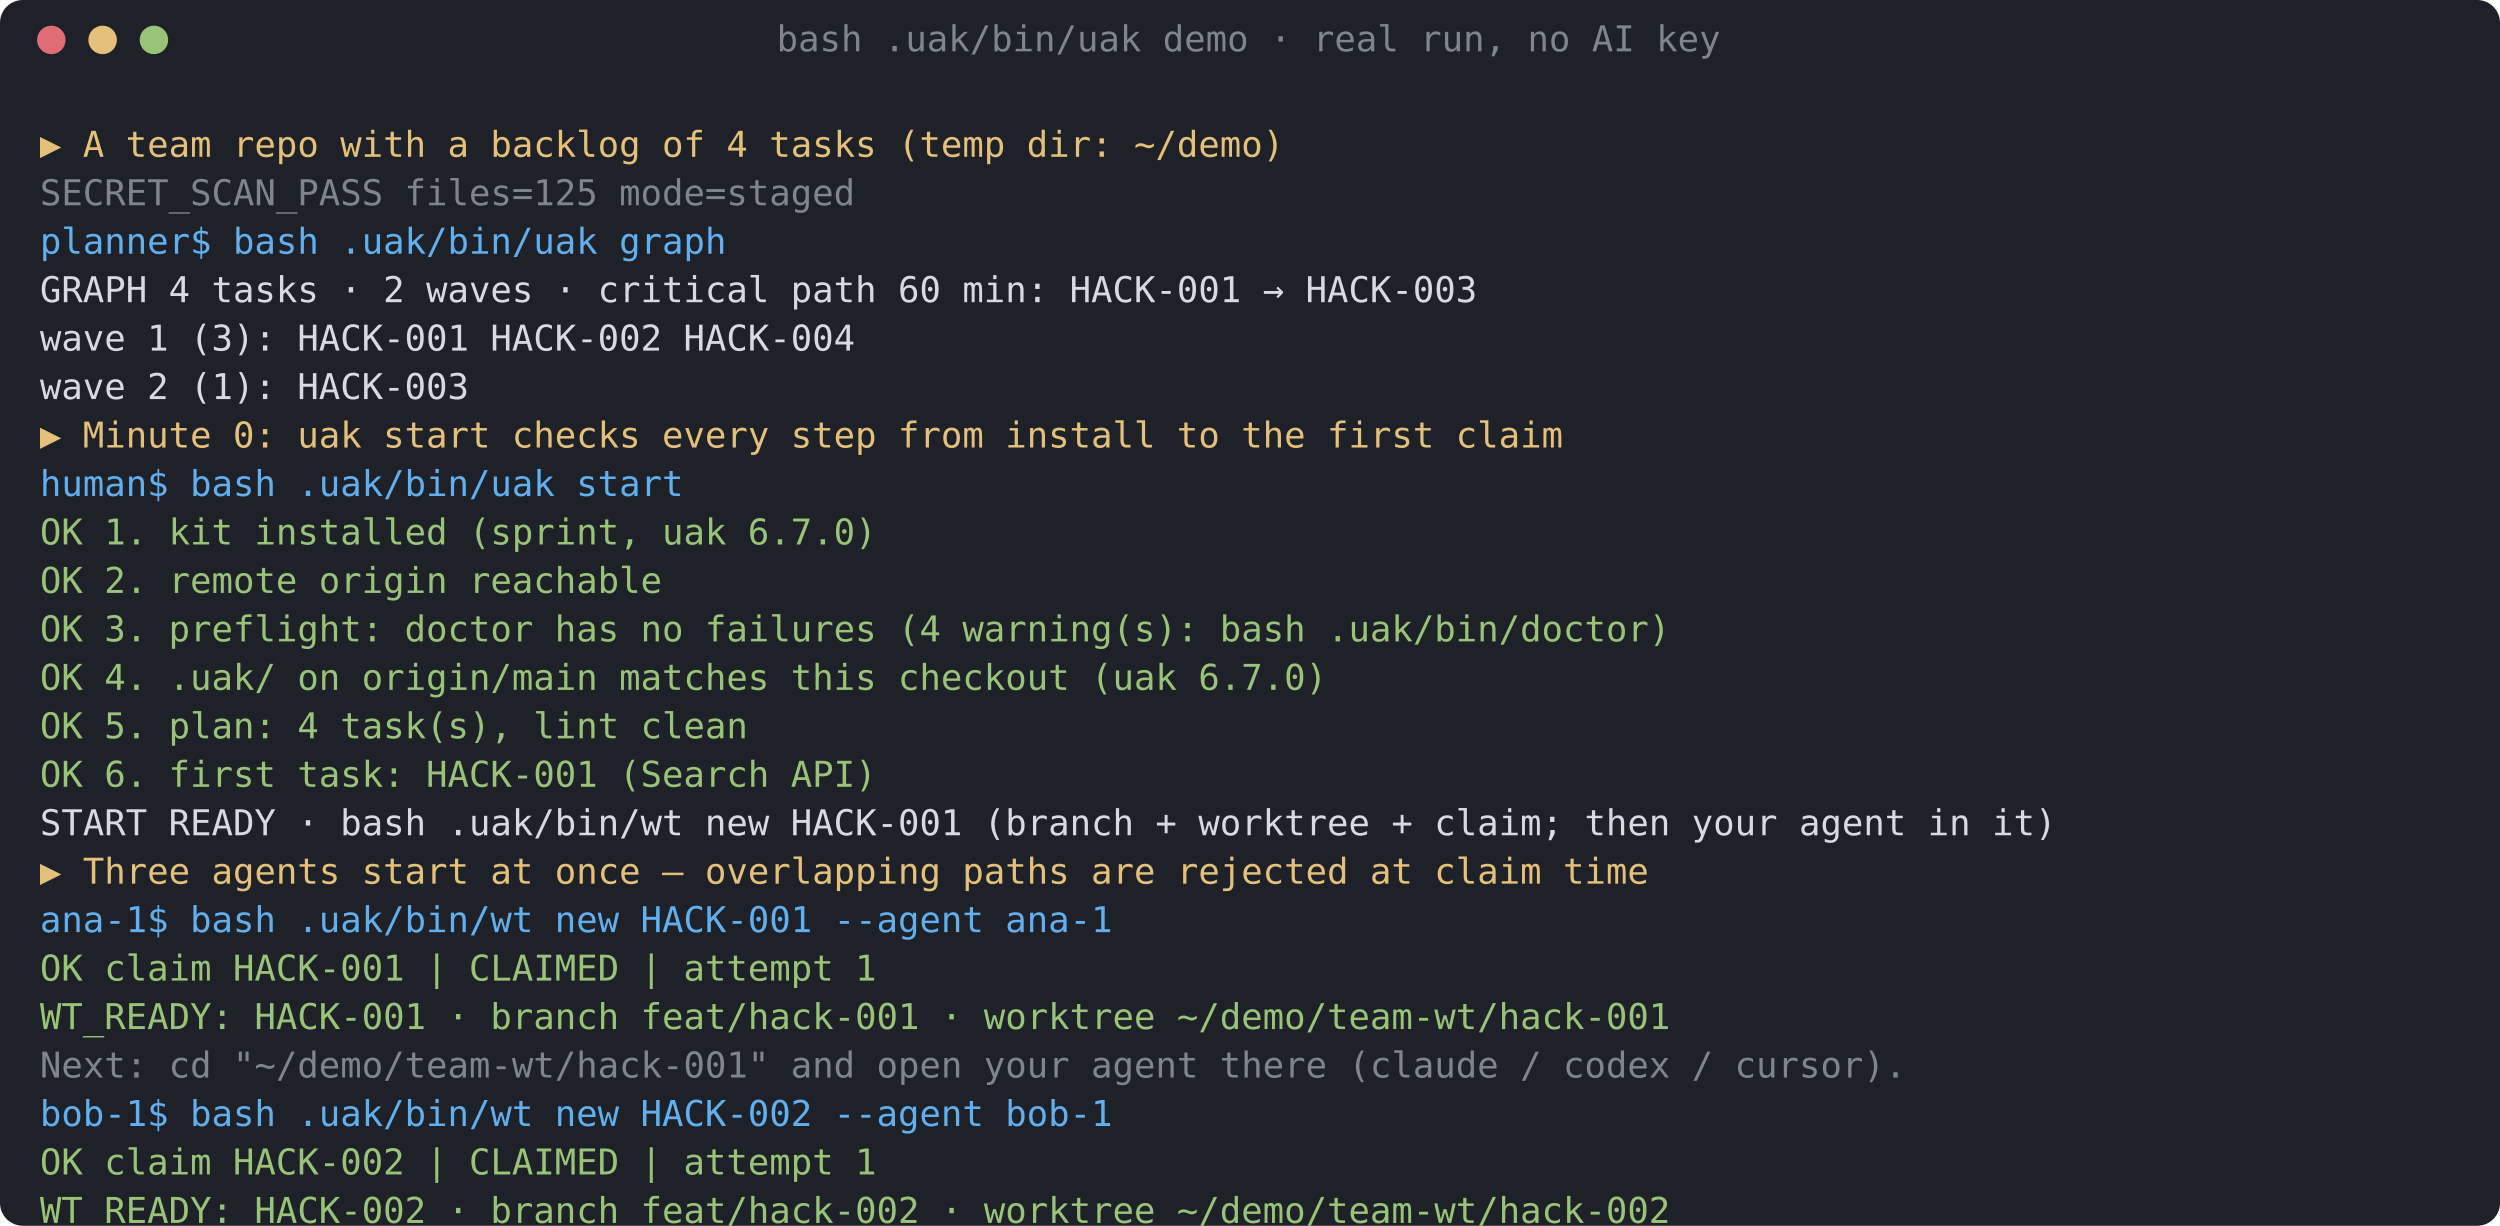
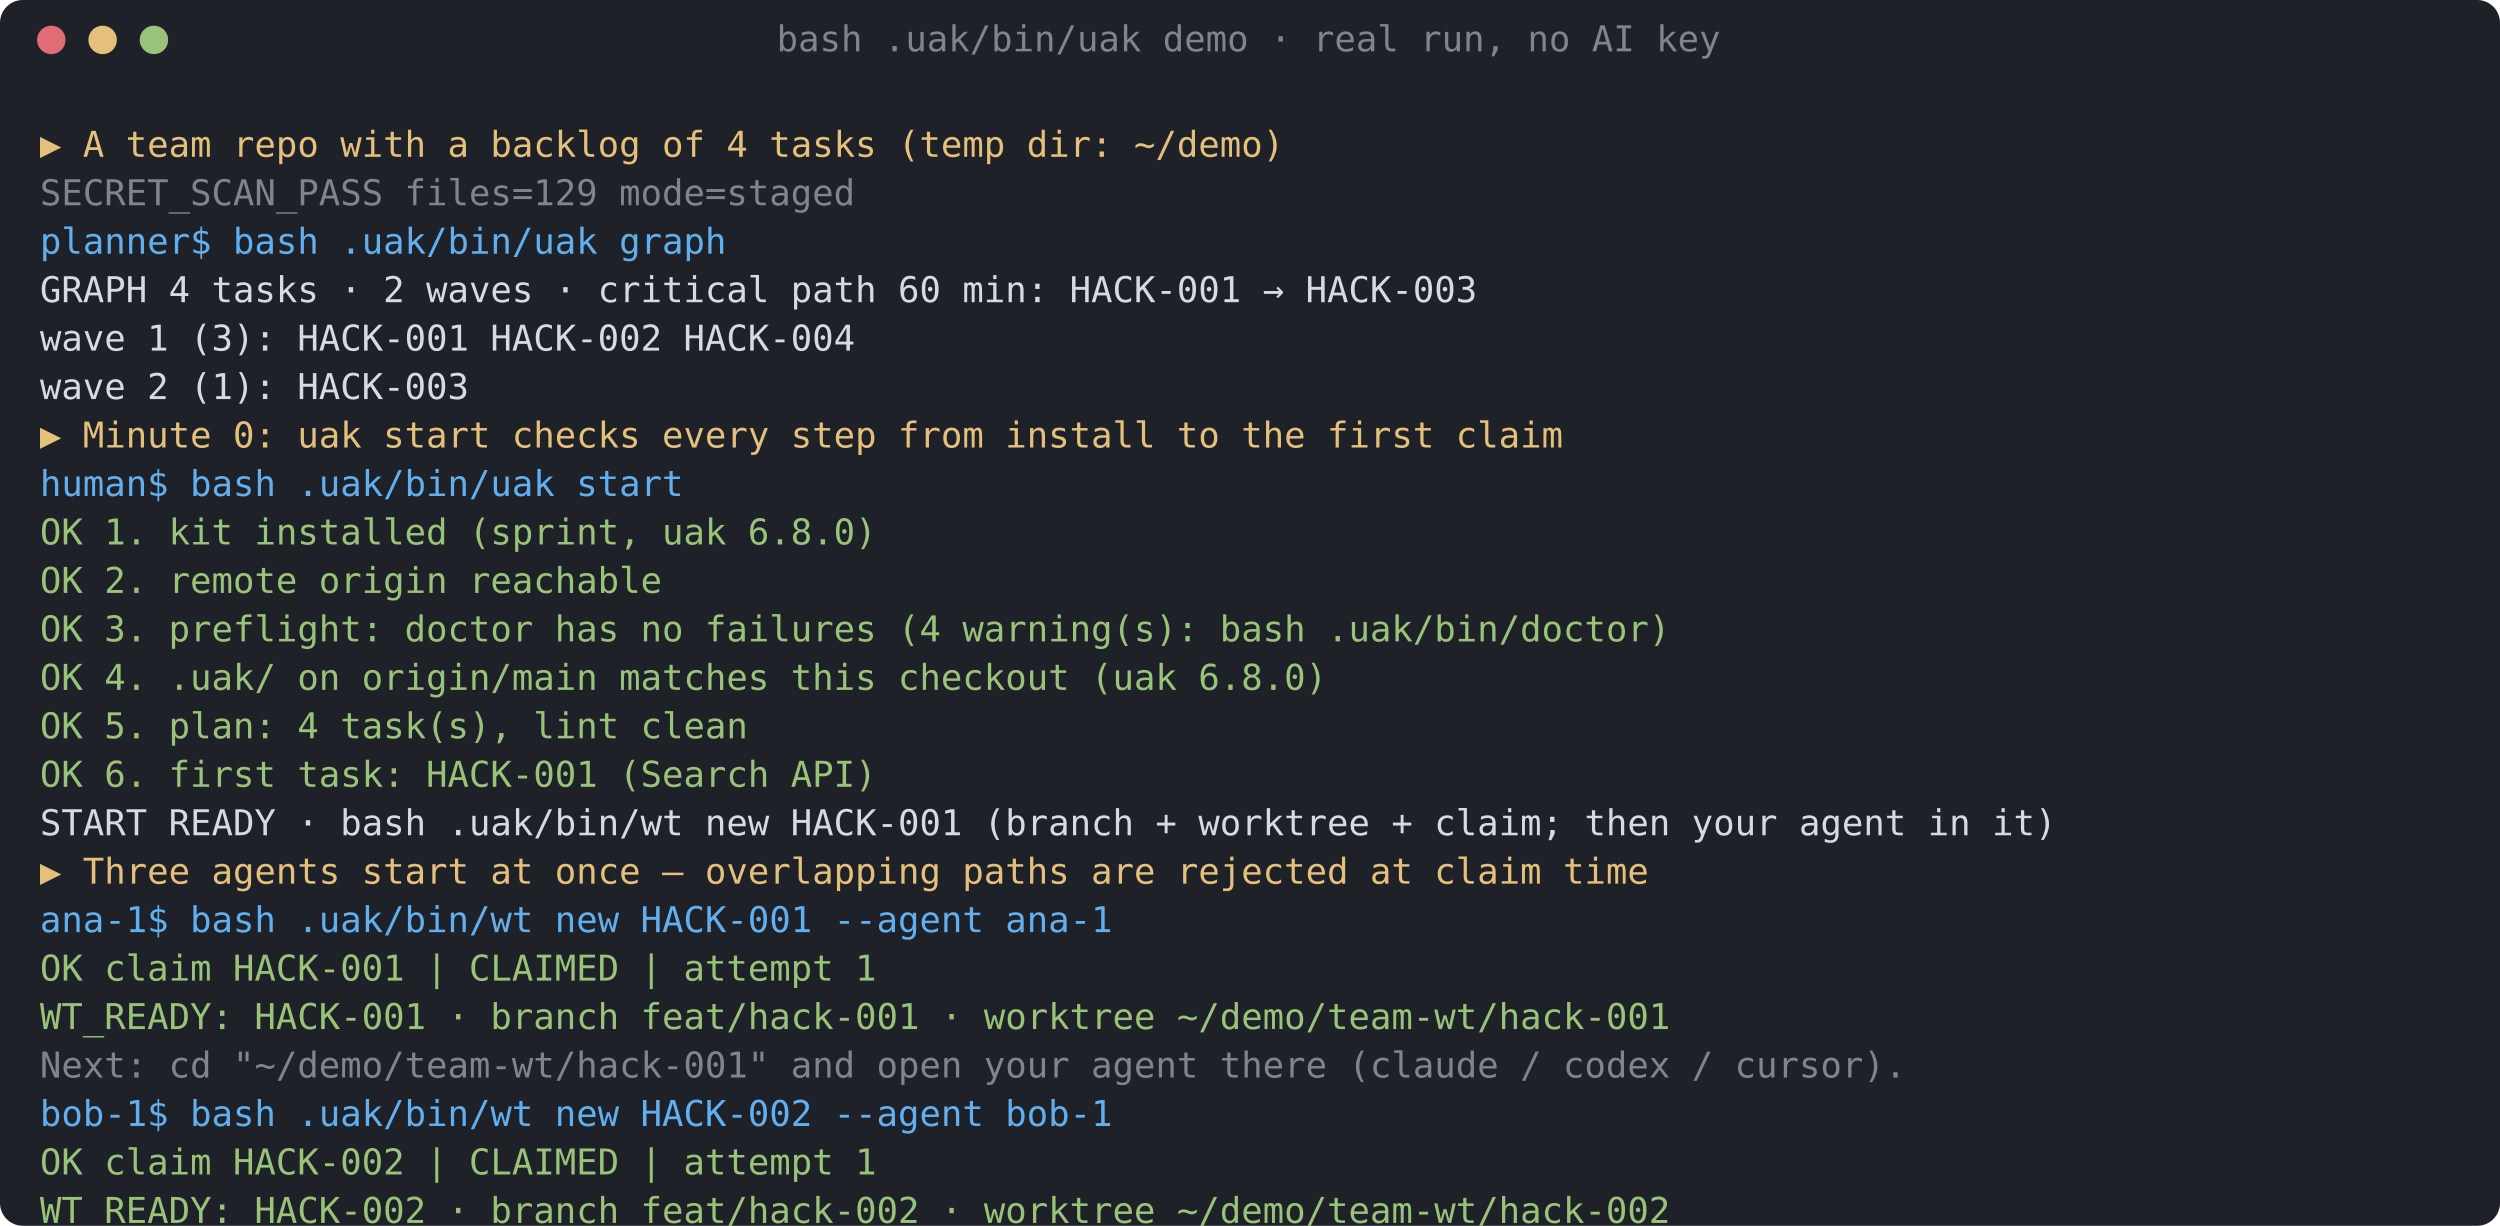
<svg xmlns="http://www.w3.org/2000/svg" width="877" height="430" viewBox="0 0 877 430" role="img" aria-label="uak demo: three agents claim, collide, loop, review and merge">
-   <style>text{font:12.5px ui-monospace,SFMono-Regular,Menlo,Consolas,monospace;white-space:pre}@keyframes l0{0%,1.697%{opacity:0}1.735%,100%{opacity:1}}.l0{animation:l0 26.51s infinite}@keyframes l1{0%,5.846%{opacity:0}5.884%,100%{opacity:1}}.l1{animation:l1 26.51s infinite}@keyframes l2{0%,6.664%{opacity:0}6.701%,100%{opacity:1}}.l2{animation:l2 26.51s infinite}@keyframes l3{0%,6.890%{opacity:0}6.928%,100%{opacity:1}}.l3{animation:l3 26.51s infinite}@keyframes l4{0%,7.116%{opacity:0}7.154%,100%{opacity:1}}.l4{animation:l4 26.51s infinite}@keyframes l5{0%,7.343%{opacity:0}7.380%,100%{opacity:1}}.l5{animation:l5 26.51s infinite}@keyframes l6{0%,7.569%{opacity:0}7.607%,100%{opacity:1}}.l6{animation:l6 26.51s infinite}@keyframes l7{0%,11.349%{opacity:0}11.387%,100%{opacity:1}}.l7{animation:l7 26.51s infinite}@keyframes l8{0%,15.498%{opacity:0}15.536%,100%{opacity:1}}.l8{animation:l8 26.51s infinite}@keyframes l9{0%,15.724%{opacity:0}15.762%,100%{opacity:1}}.l9{animation:l9 26.51s infinite}@keyframes l10{0%,15.951%{opacity:0}15.988%,100%{opacity:1}}.l10{animation:l10 26.51s infinite}@keyframes l11{0%,16.177%{opacity:0}16.215%,100%{opacity:1}}.l11{animation:l11 26.51s infinite}@keyframes l12{0%,16.403%{opacity:0}16.441%,100%{opacity:1}}.l12{animation:l12 26.51s infinite}@keyframes l13{0%,16.630%{opacity:0}16.667%,100%{opacity:1}}.l13{animation:l13 26.51s infinite}@keyframes l14{0%,16.856%{opacity:0}16.894%,100%{opacity:1}}.l14{animation:l14 26.51s infinite}@keyframes l15{0%,17.082%{opacity:0}17.120%,100%{opacity:1}}.l15{animation:l15 26.51s infinite}@keyframes l16{0%,20.861%{opacity:0}20.899%,100%{opacity:1}}.l16{animation:l16 26.51s infinite}@keyframes l17{0%,24.692%{opacity:0}24.730%,100%{opacity:1}}.l17{animation:l17 26.51s infinite}@keyframes l18{0%,24.918%{opacity:0}24.956%,100%{opacity:1}}.l18{animation:l18 26.51s infinite}@keyframes l19{0%,25.145%{opacity:0}25.182%,100%{opacity:1}}.l19{animation:l19 26.51s infinite}@keyframes l20{0%,25.371%{opacity:0}25.409%,100%{opacity:1}}.l20{animation:l20 26.51s infinite}@keyframes l21{0%,29.309%{opacity:0}29.347%,100%{opacity:1}}.l21{animation:l21 26.51s infinite}@keyframes l22{0%,29.536%{opacity:0}29.573%,100%{opacity:1}}.l22{animation:l22 26.51s infinite}@keyframes l23{0%,29.762%{opacity:0}29.800%,100%{opacity:1}}.l23{animation:l23 26.51s infinite}@keyframes l24{0%,29.988%{opacity:0}30.026%,100%{opacity:1}}.l24{animation:l24 26.51s infinite}@keyframes l25{0%,32.549%{opacity:0}32.586%,100%{opacity:1}}.l25{animation:l25 26.51s infinite}@keyframes l26{0%,32.775%{opacity:0}32.813%,100%{opacity:1}}.l26{animation:l26 26.51s infinite}@keyframes l27{0%,33.001%{opacity:0}33.039%,100%{opacity:1}}.l27{animation:l27 26.51s infinite}@keyframes l28{0%,34.436%{opacity:0}34.473%,100%{opacity:1}}.l28{animation:l28 26.51s infinite}@keyframes l29{0%,34.662%{opacity:0}34.700%,100%{opacity:1}}.l29{animation:l29 26.51s infinite}@keyframes l30{0%,34.888%{opacity:0}34.926%,100%{opacity:1}}.l30{animation:l30 26.51s infinite}@keyframes l31{0%,35.114%{opacity:0}35.152%,100%{opacity:1}}.l31{animation:l31 26.51s infinite}@keyframes l32{0%,35.341%{opacity:0}35.379%,100%{opacity:1}}.l32{animation:l32 26.51s infinite}@keyframes l33{0%,35.666%{opacity:0}35.704%,100%{opacity:1}}.l33{animation:l33 26.51s infinite}@keyframes l34{0%,35.893%{opacity:0}35.930%,100%{opacity:1}}.l34{animation:l34 26.51s infinite}@keyframes l35{0%,36.119%{opacity:0}36.157%,100%{opacity:1}}.l35{animation:l35 26.51s infinite}@keyframes l36{0%,36.345%{opacity:0}36.383%,100%{opacity:1}}.l36{animation:l36 26.51s infinite}@keyframes l37{0%,36.571%{opacity:0}36.609%,100%{opacity:1}}.l37{animation:l37 26.51s infinite}@keyframes l38{0%,36.798%{opacity:0}36.835%,100%{opacity:1}}.l38{animation:l38 26.51s infinite}@keyframes l39{0%,40.578%{opacity:0}40.615%,100%{opacity:1}}.l39{animation:l39 26.51s infinite}@keyframes l40{0%,40.856%{opacity:0}40.893%,100%{opacity:1}}.l40{animation:l40 26.51s infinite}@keyframes l41{0%,44.647%{opacity:0}44.685%,100%{opacity:1}}.l41{animation:l41 26.51s infinite}@keyframes l42{0%,48.796%{opacity:0}48.834%,100%{opacity:1}}.l42{animation:l42 26.51s infinite}@keyframes l43{0%,49.022%{opacity:0}49.060%,100%{opacity:1}}.l43{animation:l43 26.51s infinite}@keyframes l44{0%,49.249%{opacity:0}49.286%,100%{opacity:1}}.l44{animation:l44 26.51s infinite}@keyframes l45{0%,49.475%{opacity:0}49.513%,100%{opacity:1}}.l45{animation:l45 26.51s infinite}@keyframes l46{0%,49.701%{opacity:0}49.739%,100%{opacity:1}}.l46{animation:l46 26.51s infinite}@keyframes l47{0%,53.850%{opacity:0}53.888%,100%{opacity:1}}.l47{animation:l47 26.51s infinite}@keyframes l48{0%,56.813%{opacity:0}56.851%,100%{opacity:1}}.l48{animation:l48 26.51s infinite}@keyframes l49{0%,57.039%{opacity:0}57.077%,100%{opacity:1}}.l49{animation:l49 26.51s infinite}@keyframes l50{0%,57.266%{opacity:0}57.303%,100%{opacity:1}}.l50{animation:l50 26.51s infinite}@keyframes l51{0%,61.045%{opacity:0}61.083%,100%{opacity:1}}.l51{animation:l51 26.51s infinite}@keyframes l52{0%,62.816%{opacity:0}62.854%,100%{opacity:1}}.l52{animation:l52 26.51s infinite}@keyframes l53{0%,63.042%{opacity:0}63.080%,100%{opacity:1}}.l53{animation:l53 26.51s infinite}@keyframes l54{0%,67.191%{opacity:0}67.229%,100%{opacity:1}}.l54{animation:l54 26.51s infinite}@keyframes l55{0%,67.418%{opacity:0}67.455%,100%{opacity:1}}.l55{animation:l55 26.51s infinite}@keyframes l56{0%,71.198%{opacity:0}71.235%,100%{opacity:1}}.l56{animation:l56 26.51s infinite}@keyframes l57{0%,72.760%{opacity:0}72.797%,100%{opacity:1}}.l57{animation:l57 26.51s infinite}@keyframes l58{0%,72.986%{opacity:0}73.024%,100%{opacity:1}}.l58{animation:l58 26.51s infinite}@keyframes l59{0%,73.212%{opacity:0}73.250%,100%{opacity:1}}.l59{animation:l59 26.51s infinite}@keyframes l60{0%,77.361%{opacity:0}77.399%,100%{opacity:1}}.l60{animation:l60 26.51s infinite}@keyframes l61{0%,77.588%{opacity:0}77.625%,100%{opacity:1}}.l61{animation:l61 26.51s infinite}@keyframes l62{0%,77.814%{opacity:0}77.852%,100%{opacity:1}}.l62{animation:l62 26.51s infinite}@keyframes l63{0%,78.040%{opacity:0}78.078%,100%{opacity:1}}.l63{animation:l63 26.51s infinite}@keyframes l64{0%,81.821%{opacity:0}81.859%,100%{opacity:1}}.l64{animation:l64 26.51s infinite}@keyframes l65{0%,82.249%{opacity:0}82.286%,100%{opacity:1}}.l65{animation:l65 26.51s infinite}@keyframes l66{0%,82.475%{opacity:0}82.513%,100%{opacity:1}}.l66{animation:l66 26.51s infinite}@keyframes l67{0%,82.701%{opacity:0}82.739%,100%{opacity:1}}.l67{animation:l67 26.51s infinite}@keyframes l68{0%,82.927%{opacity:0}82.965%,100%{opacity:1}}.l68{animation:l68 26.51s infinite}@keyframes l69{0%,83.154%{opacity:0}83.192%,100%{opacity:1}}.l69{animation:l69 26.51s infinite}@keyframes l70{0%,83.380%{opacity:0}83.418%,100%{opacity:1}}.l70{animation:l70 26.51s infinite}@keyframes l71{0%,83.743%{opacity:0}83.781%,100%{opacity:1}}.l71{animation:l71 26.51s infinite}@keyframes l72{0%,83.969%{opacity:0}84.007%,100%{opacity:1}}.l72{animation:l72 26.51s infinite}@keyframes l73{0%,84.196%{opacity:0}84.233%,100%{opacity:1}}.l73{animation:l73 26.51s infinite}@keyframes l74{0%,84.422%{opacity:0}84.460%,100%{opacity:1}}.l74{animation:l74 26.51s infinite}@keyframes l75{0%,84.648%{opacity:0}84.686%,100%{opacity:1}}.l75{animation:l75 26.51s infinite}@keyframes l76{0%,84.875%{opacity:0}84.912%,100%{opacity:1}}.l76{animation:l76 26.51s infinite}@keyframes scroll{0%{transform:translateY(0)}29.573%{transform:translateY(-17px)}29.800%{transform:translateY(-34px)}30.026%{transform:translateY(-51px)}32.586%{transform:translateY(-68px)}32.813%{transform:translateY(-85px)}33.039%{transform:translateY(-102px)}34.473%{transform:translateY(-119px)}34.700%{transform:translateY(-136px)}34.926%{transform:translateY(-153px)}35.152%{transform:translateY(-170px)}35.379%{transform:translateY(-187px)}35.704%{transform:translateY(-204px)}35.930%{transform:translateY(-221px)}36.157%{transform:translateY(-238px)}36.383%{transform:translateY(-255px)}36.609%{transform:translateY(-272px)}36.835%{transform:translateY(-289px)}40.615%{transform:translateY(-306px)}40.893%{transform:translateY(-323px)}44.685%{transform:translateY(-340px)}48.834%{transform:translateY(-357px)}49.060%{transform:translateY(-374px)}49.286%{transform:translateY(-391px)}49.513%{transform:translateY(-408px)}49.739%{transform:translateY(-425px)}53.888%{transform:translateY(-442px)}56.851%{transform:translateY(-459px)}57.077%{transform:translateY(-476px)}57.303%{transform:translateY(-493px)}61.083%{transform:translateY(-510px)}62.854%{transform:translateY(-527px)}63.080%{transform:translateY(-544px)}67.229%{transform:translateY(-561px)}67.455%{transform:translateY(-578px)}71.235%{transform:translateY(-595px)}72.797%{transform:translateY(-612px)}73.024%{transform:translateY(-629px)}73.250%{transform:translateY(-646px)}77.399%{transform:translateY(-663px)}77.625%{transform:translateY(-680px)}77.852%{transform:translateY(-697px)}78.078%{transform:translateY(-714px)}81.859%{transform:translateY(-731px)}82.286%{transform:translateY(-748px)}82.513%{transform:translateY(-765px)}82.739%{transform:translateY(-782px)}82.965%{transform:translateY(-799px)}83.192%{transform:translateY(-816px)}83.418%{transform:translateY(-833px)}83.781%{transform:translateY(-850px)}84.007%{transform:translateY(-867px)}84.233%{transform:translateY(-884px)}84.460%{transform:translateY(-901px)}84.686%{transform:translateY(-918px)}84.912%{transform:translateY(-935px)}100%{transform:translateY(-935px)}}.scroll{animation:scroll 26.51s steps(1,end) infinite}</style>
+   <style>text{font:12.5px ui-monospace,SFMono-Regular,Menlo,Consolas,monospace;white-space:pre}@keyframes l0{0%,1.668%{opacity:0}1.705%,100%{opacity:1}}.l0{animation:l0 26.98s infinite}@keyframes l1{0%,5.746%{opacity:0}5.783%,100%{opacity:1}}.l1{animation:l1 26.98s infinite}@keyframes l2{0%,6.533%{opacity:0}6.571%,100%{opacity:1}}.l2{animation:l2 26.98s infinite}@keyframes l3{0%,6.756%{opacity:0}6.793%,100%{opacity:1}}.l3{animation:l3 26.98s infinite}@keyframes l4{0%,6.978%{opacity:0}7.015%,100%{opacity:1}}.l4{animation:l4 26.98s infinite}@keyframes l5{0%,7.201%{opacity:0}7.238%,100%{opacity:1}}.l5{animation:l5 26.98s infinite}@keyframes l6{0%,7.423%{opacity:0}7.460%,100%{opacity:1}}.l6{animation:l6 26.98s infinite}@keyframes l7{0%,11.140%{opacity:0}11.177%,100%{opacity:1}}.l7{animation:l7 26.98s infinite}@keyframes l8{0%,15.218%{opacity:0}15.255%,100%{opacity:1}}.l8{animation:l8 26.98s infinite}@keyframes l9{0%,15.440%{opacity:0}15.477%,100%{opacity:1}}.l9{animation:l9 26.98s infinite}@keyframes l10{0%,15.663%{opacity:0}15.700%,100%{opacity:1}}.l10{animation:l10 26.98s infinite}@keyframes l11{0%,15.885%{opacity:0}15.922%,100%{opacity:1}}.l11{animation:l11 26.98s infinite}@keyframes l12{0%,16.108%{opacity:0}16.145%,100%{opacity:1}}.l12{animation:l12 26.98s infinite}@keyframes l13{0%,16.330%{opacity:0}16.367%,100%{opacity:1}}.l13{animation:l13 26.98s infinite}@keyframes l14{0%,16.552%{opacity:0}16.589%,100%{opacity:1}}.l14{animation:l14 26.98s infinite}@keyframes l15{0%,16.775%{opacity:0}16.812%,100%{opacity:1}}.l15{animation:l15 26.98s infinite}@keyframes l16{0%,20.492%{opacity:0}20.529%,100%{opacity:1}}.l16{animation:l16 26.98s infinite}@keyframes l17{0%,24.561%{opacity:0}24.599%,100%{opacity:1}}.l17{animation:l17 26.98s infinite}@keyframes l18{0%,24.784%{opacity:0}24.821%,100%{opacity:1}}.l18{animation:l18 26.98s infinite}@keyframes l19{0%,25.006%{opacity:0}25.043%,100%{opacity:1}}.l19{animation:l19 26.98s infinite}@keyframes l20{0%,25.229%{opacity:0}25.266%,100%{opacity:1}}.l20{animation:l20 26.98s infinite}@keyframes l21{0%,29.307%{opacity:0}29.344%,100%{opacity:1}}.l21{animation:l21 26.98s infinite}@keyframes l22{0%,29.529%{opacity:0}29.566%,100%{opacity:1}}.l22{animation:l22 26.98s infinite}@keyframes l23{0%,29.751%{opacity:0}29.788%,100%{opacity:1}}.l23{animation:l23 26.98s infinite}@keyframes l24{0%,29.974%{opacity:0}30.011%,100%{opacity:1}}.l24{animation:l24 26.98s infinite}@keyframes l25{0%,32.597%{opacity:0}32.634%,100%{opacity:1}}.l25{animation:l25 26.98s infinite}@keyframes l26{0%,32.820%{opacity:0}32.857%,100%{opacity:1}}.l26{animation:l26 26.98s infinite}@keyframes l27{0%,33.042%{opacity:0}33.079%,100%{opacity:1}}.l27{animation:l27 26.98s infinite}@keyframes l28{0%,34.689%{opacity:0}34.726%,100%{opacity:1}}.l28{animation:l28 26.98s infinite}@keyframes l29{0%,34.912%{opacity:0}34.949%,100%{opacity:1}}.l29{animation:l29 26.98s infinite}@keyframes l30{0%,35.134%{opacity:0}35.171%,100%{opacity:1}}.l30{animation:l30 26.98s infinite}@keyframes l31{0%,35.356%{opacity:0}35.394%,100%{opacity:1}}.l31{animation:l31 26.98s infinite}@keyframes l32{0%,35.579%{opacity:0}35.616%,100%{opacity:1}}.l32{animation:l32 26.98s infinite}@keyframes l33{0%,35.969%{opacity:0}36.006%,100%{opacity:1}}.l33{animation:l33 26.98s infinite}@keyframes l34{0%,36.191%{opacity:0}36.228%,100%{opacity:1}}.l34{animation:l34 26.98s infinite}@keyframes l35{0%,36.413%{opacity:0}36.450%,100%{opacity:1}}.l35{animation:l35 26.98s infinite}@keyframes l36{0%,36.636%{opacity:0}36.673%,100%{opacity:1}}.l36{animation:l36 26.98s infinite}@keyframes l37{0%,36.858%{opacity:0}36.895%,100%{opacity:1}}.l37{animation:l37 26.98s infinite}@keyframes l38{0%,37.081%{opacity:0}37.118%,100%{opacity:1}}.l38{animation:l38 26.98s infinite}@keyframes l39{0%,40.797%{opacity:0}40.834%,100%{opacity:1}}.l39{animation:l39 26.98s infinite}@keyframes l40{0%,41.090%{opacity:0}41.127%,100%{opacity:1}}.l40{animation:l40 26.98s infinite}@keyframes l41{0%,44.820%{opacity:0}44.857%,100%{opacity:1}}.l41{animation:l41 26.98s infinite}@keyframes l42{0%,48.898%{opacity:0}48.935%,100%{opacity:1}}.l42{animation:l42 26.98s infinite}@keyframes l43{0%,49.121%{opacity:0}49.158%,100%{opacity:1}}.l43{animation:l43 26.98s infinite}@keyframes l44{0%,49.343%{opacity:0}49.380%,100%{opacity:1}}.l44{animation:l44 26.98s infinite}@keyframes l45{0%,49.565%{opacity:0}49.603%,100%{opacity:1}}.l45{animation:l45 26.98s infinite}@keyframes l46{0%,49.788%{opacity:0}49.825%,100%{opacity:1}}.l46{animation:l46 26.98s infinite}@keyframes l47{0%,53.866%{opacity:0}53.903%,100%{opacity:1}}.l47{animation:l47 26.98s infinite}@keyframes l48{0%,57.013%{opacity:0}57.050%,100%{opacity:1}}.l48{animation:l48 26.98s infinite}@keyframes l49{0%,57.236%{opacity:0}57.273%,100%{opacity:1}}.l49{animation:l49 26.98s infinite}@keyframes l50{0%,57.458%{opacity:0}57.495%,100%{opacity:1}}.l50{animation:l50 26.98s infinite}@keyframes l51{0%,61.172%{opacity:0}61.209%,100%{opacity:1}}.l51{animation:l51 26.98s infinite}@keyframes l52{0%,63.277%{opacity:0}63.314%,100%{opacity:1}}.l52{animation:l52 26.98s infinite}@keyframes l53{0%,63.500%{opacity:0}63.537%,100%{opacity:1}}.l53{animation:l53 26.98s infinite}@keyframes l54{0%,67.577%{opacity:0}67.614%,100%{opacity:1}}.l54{animation:l54 26.98s infinite}@keyframes l55{0%,67.800%{opacity:0}67.837%,100%{opacity:1}}.l55{animation:l55 26.98s infinite}@keyframes l56{0%,71.515%{opacity:0}71.552%,100%{opacity:1}}.l56{animation:l56 26.98s infinite}@keyframes l57{0%,73.189%{opacity:0}73.227%,100%{opacity:1}}.l57{animation:l57 26.98s infinite}@keyframes l58{0%,73.412%{opacity:0}73.449%,100%{opacity:1}}.l58{animation:l58 26.98s infinite}@keyframes l59{0%,73.634%{opacity:0}73.671%,100%{opacity:1}}.l59{animation:l59 26.98s infinite}@keyframes l60{0%,77.712%{opacity:0}77.749%,100%{opacity:1}}.l60{animation:l60 26.98s infinite}@keyframes l61{0%,77.935%{opacity:0}77.972%,100%{opacity:1}}.l61{animation:l61 26.98s infinite}@keyframes l62{0%,78.157%{opacity:0}78.194%,100%{opacity:1}}.l62{animation:l62 26.98s infinite}@keyframes l63{0%,78.379%{opacity:0}78.416%,100%{opacity:1}}.l63{animation:l63 26.98s infinite}@keyframes l64{0%,82.094%{opacity:0}82.131%,100%{opacity:1}}.l64{animation:l64 26.98s infinite}@keyframes l65{0%,82.566%{opacity:0}82.603%,100%{opacity:1}}.l65{animation:l65 26.98s infinite}@keyframes l66{0%,82.789%{opacity:0}82.826%,100%{opacity:1}}.l66{animation:l66 26.98s infinite}@keyframes l67{0%,83.011%{opacity:0}83.048%,100%{opacity:1}}.l67{animation:l67 26.98s infinite}@keyframes l68{0%,83.233%{opacity:0}83.270%,100%{opacity:1}}.l68{animation:l68 26.98s infinite}@keyframes l69{0%,83.456%{opacity:0}83.493%,100%{opacity:1}}.l69{animation:l69 26.98s infinite}@keyframes l70{0%,83.678%{opacity:0}83.715%,100%{opacity:1}}.l70{animation:l70 26.98s infinite}@keyframes l71{0%,84.022%{opacity:0}84.060%,100%{opacity:1}}.l71{animation:l71 26.98s infinite}@keyframes l72{0%,84.245%{opacity:0}84.282%,100%{opacity:1}}.l72{animation:l72 26.98s infinite}@keyframes l73{0%,84.467%{opacity:0}84.504%,100%{opacity:1}}.l73{animation:l73 26.98s infinite}@keyframes l74{0%,84.690%{opacity:0}84.727%,100%{opacity:1}}.l74{animation:l74 26.98s infinite}@keyframes l75{0%,84.912%{opacity:0}84.949%,100%{opacity:1}}.l75{animation:l75 26.98s infinite}@keyframes l76{0%,85.135%{opacity:0}85.172%,100%{opacity:1}}.l76{animation:l76 26.98s infinite}@keyframes scroll{0%{transform:translateY(0)}29.566%{transform:translateY(-17px)}29.788%{transform:translateY(-34px)}30.011%{transform:translateY(-51px)}32.634%{transform:translateY(-68px)}32.857%{transform:translateY(-85px)}33.079%{transform:translateY(-102px)}34.726%{transform:translateY(-119px)}34.949%{transform:translateY(-136px)}35.171%{transform:translateY(-153px)}35.394%{transform:translateY(-170px)}35.616%{transform:translateY(-187px)}36.006%{transform:translateY(-204px)}36.228%{transform:translateY(-221px)}36.450%{transform:translateY(-238px)}36.673%{transform:translateY(-255px)}36.895%{transform:translateY(-272px)}37.118%{transform:translateY(-289px)}40.834%{transform:translateY(-306px)}41.127%{transform:translateY(-323px)}44.857%{transform:translateY(-340px)}48.935%{transform:translateY(-357px)}49.158%{transform:translateY(-374px)}49.380%{transform:translateY(-391px)}49.603%{transform:translateY(-408px)}49.825%{transform:translateY(-425px)}53.903%{transform:translateY(-442px)}57.050%{transform:translateY(-459px)}57.273%{transform:translateY(-476px)}57.495%{transform:translateY(-493px)}61.209%{transform:translateY(-510px)}63.314%{transform:translateY(-527px)}63.537%{transform:translateY(-544px)}67.614%{transform:translateY(-561px)}67.837%{transform:translateY(-578px)}71.552%{transform:translateY(-595px)}73.227%{transform:translateY(-612px)}73.449%{transform:translateY(-629px)}73.671%{transform:translateY(-646px)}77.749%{transform:translateY(-663px)}77.972%{transform:translateY(-680px)}78.194%{transform:translateY(-697px)}78.416%{transform:translateY(-714px)}82.131%{transform:translateY(-731px)}82.603%{transform:translateY(-748px)}82.826%{transform:translateY(-765px)}83.048%{transform:translateY(-782px)}83.270%{transform:translateY(-799px)}83.493%{transform:translateY(-816px)}83.715%{transform:translateY(-833px)}84.060%{transform:translateY(-850px)}84.282%{transform:translateY(-867px)}84.504%{transform:translateY(-884px)}84.727%{transform:translateY(-901px)}84.949%{transform:translateY(-918px)}85.172%{transform:translateY(-935px)}100%{transform:translateY(-935px)}}.scroll{animation:scroll 26.98s steps(1,end) infinite}</style>
  <rect width="100%" height="100%" rx="8" fill="#1e2127" />
  <circle cx="18" cy="14" r="5" fill="#e06c75" />
  <circle cx="36" cy="14" r="5" fill="#e5c07b" />
  <circle cx="54" cy="14" r="5" fill="#98c379" />
  <text x="438" y="18" fill="#7f848e" text-anchor="middle">bash .uak/bin/uak demo · real run, no AI key</text>
  <clipPath id="c">
    <rect x="0" y="28" width="877" height="402" />
  </clipPath>
  <g clip-path="url(#c)">
    <g class="scroll">
      <text class="l0" x="14" y="55" fill="#e5c07b">▶ A team repo with a backlog of 4 tasks (temp dir: ~/demo)</text>
-       <text class="l1" x="14" y="72" fill="#7f848e">SECRET_SCAN_PASS files=125 mode=staged</text>
+       <text class="l1" x="14" y="72" fill="#7f848e">SECRET_SCAN_PASS files=129 mode=staged</text>
      <text class="l2" x="14" y="89" fill="#61afef">  planner$ bash .uak/bin/uak graph</text>
      <text class="l3" x="14" y="106" fill="#d7dae0">    GRAPH 4 tasks · 2 waves · critical path 60 min: HACK-001 → HACK-003</text>
      <text class="l4" x="14" y="123" fill="#d7dae0">    wave 1 (3): HACK-001 HACK-002 HACK-004</text>
      <text class="l5" x="14" y="140" fill="#d7dae0">    wave 2 (1): HACK-003</text>
      <text class="l6" x="14" y="157" fill="#e5c07b">▶ Minute 0: uak start checks every step from install to the first claim</text>
      <text class="l7" x="14" y="174" fill="#61afef">  human$ bash .uak/bin/uak start</text>
-       <text class="l8" x="14" y="191" fill="#98c379">    OK    1. kit installed (sprint, uak 6.7.0)</text>
+       <text class="l8" x="14" y="191" fill="#98c379">    OK    1. kit installed (sprint, uak 6.8.0)</text>
      <text class="l9" x="14" y="208" fill="#98c379">    OK    2. remote origin reachable</text>
      <text class="l10" x="14" y="225" fill="#98c379">    OK    3. preflight: doctor has no failures (4 warning(s): bash .uak/bin/doctor)</text>
-       <text class="l11" x="14" y="242" fill="#98c379">    OK    4. .uak/ on origin/main matches this checkout (uak 6.7.0)</text>
+       <text class="l11" x="14" y="242" fill="#98c379">    OK    4. .uak/ on origin/main matches this checkout (uak 6.8.0)</text>
      <text class="l12" x="14" y="259" fill="#98c379">    OK    5. plan: 4 task(s), lint clean</text>
      <text class="l13" x="14" y="276" fill="#98c379">    OK    6. first task: HACK-001 (Search API)</text>
      <text class="l14" x="14" y="293" fill="#d7dae0">    START READY · bash .uak/bin/wt new HACK-001   (branch + worktree + claim; then your agent in it)</text>
      <text class="l15" x="14" y="310" fill="#e5c07b">▶ Three agents start at once — overlapping paths are rejected at claim time</text>
      <text class="l16" x="14" y="327" fill="#61afef">  ana-1$ bash .uak/bin/wt new HACK-001 --agent ana-1</text>
      <text class="l17" x="14" y="344" fill="#98c379">    OK claim HACK-001 | CLAIMED | attempt 1</text>
      <text class="l18" x="14" y="361" fill="#98c379">    WT_READY: HACK-001 · branch feat/hack-001 · worktree ~/demo/team-wt/hack-001</text>
      <text class="l19" x="14" y="378" fill="#7f848e">    Next: cd "~/demo/team-wt/hack-001" and open your agent there (claude / codex / cursor).</text>
      <text class="l20" x="14" y="395" fill="#61afef">  bob-1$ bash .uak/bin/wt new HACK-002 --agent bob-1</text>
      <text class="l21" x="14" y="412" fill="#98c379">    OK claim HACK-002 | CLAIMED | attempt 1</text>
      <text class="l22" x="14" y="429" fill="#98c379">    WT_READY: HACK-002 · branch feat/hack-002 · worktree ~/demo/team-wt/hack-002</text>
      <text class="l23" x="14" y="446" fill="#7f848e">    Next: cd "~/demo/team-wt/hack-002" and open your agent there (claude / codex / cursor).</text>
      <text class="l24" x="14" y="463" fill="#61afef">  cy-1$ bash .uak/bin/wt new HACK-004 --agent cy-1</text>
      <text class="l25" x="14" y="480" fill="#e06c75">    CONFLICT: HACK-004 overlaps HACK-001 (ana-1); pick another task, or wait once: uak wait HACK-001 --for integrated </text>
      <text class="l26" x="14" y="497" fill="#98c379">  ✓ cy-1 cannot take HACK-004: it overlaps ana-1's src/api.sh</text>
      <text class="l27" x="14" y="514" fill="#61afef">  cy-1$ bash .uak/bin/uak next</text>
      <text class="l28" x="14" y="531" fill="#d7dae0">    No eligible candidate (priority, dependencies, claims or authorization).</text>
      <text class="l29" x="14" y="548" fill="#d7dae0">    Why not HACK-004: its Paths overlap HACK-001 of ana-1 (CLAIMED); it opens when that one merges.</text>
      <text class="l30" x="14" y="565" fill="#d7dae0">    Waiting on dependencies: 1 task(s); HACK-003 waits on HACK-001 (CLAIMED).</text>
      <text class="l31" x="14" y="582" fill="#d7dae0">    Idle: improve tests → polish demo → rehearse. Do not poll uak next in a loop; wait for a message or a new task.</text>
      <text class="l32" x="14" y="599" fill="#61afef">  human$ bash .uak/bin/board</text>
-       <text class="l33" x="14" y="616" fill="#d7dae0">    UAK BOARD · main@878f832 · 4 tasks · CLAIMED 2 · AVAILABLE 2 · freeze in 5h59m</text>
+       <text class="l33" x="14" y="616" fill="#d7dae0">    UAK BOARD · main@e614f06 · 4 tasks · CLAIMED 2 · AVAILABLE 2 · freeze in 5h59m</text>
      <text class="l34" x="14" y="633" fill="#d7dae0">    CLAIMED    HACK-001  ana-1      lease 44m    w1  Search API</text>
      <text class="l35" x="14" y="650" fill="#d7dae0">    CLAIMED    HACK-002  bob-1      lease 44m    w1  Results UI</text>
      <text class="l36" x="14" y="667" fill="#d7dae0">    AVAILABLE  HACK-003  P0         -            w2  Ranking</text>
      <text class="l37" x="14" y="684" fill="#d7dae0">    AVAILABLE  HACK-004  P1         -            w1  API cache</text>
      <text class="l38" x="14" y="701" fill="#e5c07b">▶ ana-1 sees the test fail on its assertion before touching the code (test-first)</text>
      <text class="l39" x="14" y="718" fill="#61afef">  ana-1$ bash .uak/bin/uak red HACK-001</text>
      <text class="l40" x="14" y="735" fill="#e5c07b">▶ ana-1 fixes the failing API with a bounded loop (fake agent: no AI key needed)</text>
      <text class="l41" x="14" y="752" fill="#61afef">  ana-1$ bash .uak/bin/uak loop --verify bash tests/api_test.sh --agent bash ~/demo/fake-agent.sh --max 5 --task HACK-</text>
      <text class="l42" x="14" y="769" fill="#e06c75">    LOOP_FAIL iteration=1 exit=1 · expected: 3 results for pompe, got: 0 results for pompe</text>
      <text class="l43" x="14" y="786" fill="#e06c75">    LOOP_FAIL iteration=2 exit=1 · expected: 3 results for pompe, got: 2 results for pompe</text>
      <text class="l44" x="14" y="803" fill="#98c379">    LOOP_PASS iteration=3 · api ok</text>
      <text class="l45" x="14" y="820" fill="#7f848e">    LOOP_SUMMARY 3 iteration(s) · 1 s · changed: 1 file changed, 1 insertion(+), 1 deletion(-) · log ~/demo/team/.git/</text>
      <text class="l46" x="14" y="837" fill="#e5c07b">▶ ana-1 ships: push + PR + evidence → a reviewer is asked by rotation</text>
      <text class="l47" x="14" y="854" fill="#61afef">  ana-1$ bash .uak/bin/uak done HACK-001 --pr https://github.com/example/demo/pull/1 --evidence bash tests/api_test.sh</text>
      <text class="l48" x="14" y="871" fill="#98c379">    OK done HACK-001 | REVIEW | attempt 1</text>
      <text class="l49" x="14" y="888" fill="#7f848e">    Next: bash .uak/bin/uak wait HACK-001 --for approve (one call; returns on approve or reject). Meanwhile: uak next </text>
      <text class="l50" x="14" y="905" fill="#e5c07b">▶ bob-1 (not the author) reviews the exact SHA, then the gated merge queue integrates it</text>
-       <text class="l51" x="14" y="922" fill="#61afef">  bob-1$ bash .uak/bin/uak review HACK-001 --sha 9b46255 --verdict approve</text>
+       <text class="l51" x="14" y="922" fill="#61afef">  bob-1$ bash .uak/bin/uak review HACK-001 --sha 6f08675 --verdict approve</text>
      <text class="l52" x="14" y="939" fill="#98c379">    OK review HACK-001 | REVIEW | attempt 1</text>
      <text class="l53" x="14" y="956" fill="#61afef">  ana-1$ bash .uak/bin/uak merge HACK-001</text>
-       <text class="l54" x="14" y="973" fill="#98c379">    OK merge HACK-001 | INTEGRATED | a52e12d | review bob-1 | atomic claims+main</text>
+       <text class="l54" x="14" y="973" fill="#98c379">    OK merge HACK-001 | INTEGRATED | b2a6f98 | review bob-1 | atomic claims+main</text>
      <text class="l55" x="14" y="990" fill="#e5c07b">▶ The dependent task unlocks by itself</text>
      <text class="l56" x="14" y="1007" fill="#61afef">  cy-1$ bash .uak/bin/uak next</text>
      <text class="l57" x="14" y="1024" fill="#d7dae0">    HACK-003 | AVAILABLE | P0</text>
      <text class="l58" x="14" y="1041" fill="#7f848e">    Next: Write its tests, see them fail (uak red HACK-003), then implement until this passes: true</text>
      <text class="l59" x="14" y="1058" fill="#61afef">  cy-1$ bash .uak/bin/wt new HACK-003 --agent cy-1</text>
      <text class="l60" x="14" y="1075" fill="#98c379">    OK claim HACK-003 | CLAIMED | attempt 1</text>
      <text class="l61" x="14" y="1092" fill="#98c379">    WT_READY: HACK-003 · branch feat/hack-003 · worktree ~/demo/team-wt/hack-003</text>
      <text class="l62" x="14" y="1109" fill="#7f848e">    Next: cd "~/demo/team-wt/hack-003" and open your agent there (claude / codex / cursor).</text>
      <text class="l63" x="14" y="1126" fill="#e5c07b">▶ What the human sees: one board, one set of numbers</text>
      <text class="l64" x="14" y="1143" fill="#61afef">  human$ bash .uak/bin/board</text>
-       <text class="l65" x="14" y="1160" fill="#d7dae0">    UAK BOARD · main@a52e12d · 4 tasks · CLAIMED 2 · AVAILABLE 1 · INTEGRATED 1 · freeze in 5h59m</text>
+       <text class="l65" x="14" y="1160" fill="#d7dae0">    UAK BOARD · main@b2a6f98 · 4 tasks · CLAIMED 2 · AVAILABLE 1 · INTEGRATED 1 · freeze in 5h59m</text>
      <text class="l66" x="14" y="1177" fill="#d7dae0">    CLAIMED    HACK-002  bob-1      lease 44m    w1  Results UI</text>
      <text class="l67" x="14" y="1194" fill="#d7dae0">    CLAIMED    HACK-003  cy-1       lease 44m    w2  Ranking</text>
      <text class="l68" x="14" y="1211" fill="#d7dae0">    AVAILABLE  HACK-004  P1         -            w1  API cache</text>
      <text class="l69" x="14" y="1228" fill="#98c379">    INTEGRATED HACK-001</text>
      <text class="l70" x="14" y="1245" fill="#61afef">  human$ bash .uak/bin/stats</text>
      <text class="l71" x="14" y="1262" fill="#d7dae0">    UAK STATS · claims commits 12</text>
      <text class="l72" x="14" y="1279" fill="#d7dae0">    tasks: CLAIMED 2 · INTEGRATED 1</text>
      <text class="l73" x="14" y="1296" fill="#d7dae0">    messages: 3</text>
      <text class="l74" x="14" y="1313" fill="#d7dae0">    reviews: approve 1 · reject 0</text>
      <text class="l75" x="14" y="1330" fill="#98c379">✓ Done: 3 agents, 1 conflict avoided, 1 red before the code, 1 bounded loop, 1 independent review, 1 gated merge.</text>
      <text class="l76" x="14" y="1347" fill="#d7dae0">  Use it for real: bash install.sh --mode sprint &lt;your-repo&gt;</text>
    </g>
  </g>
</svg>
